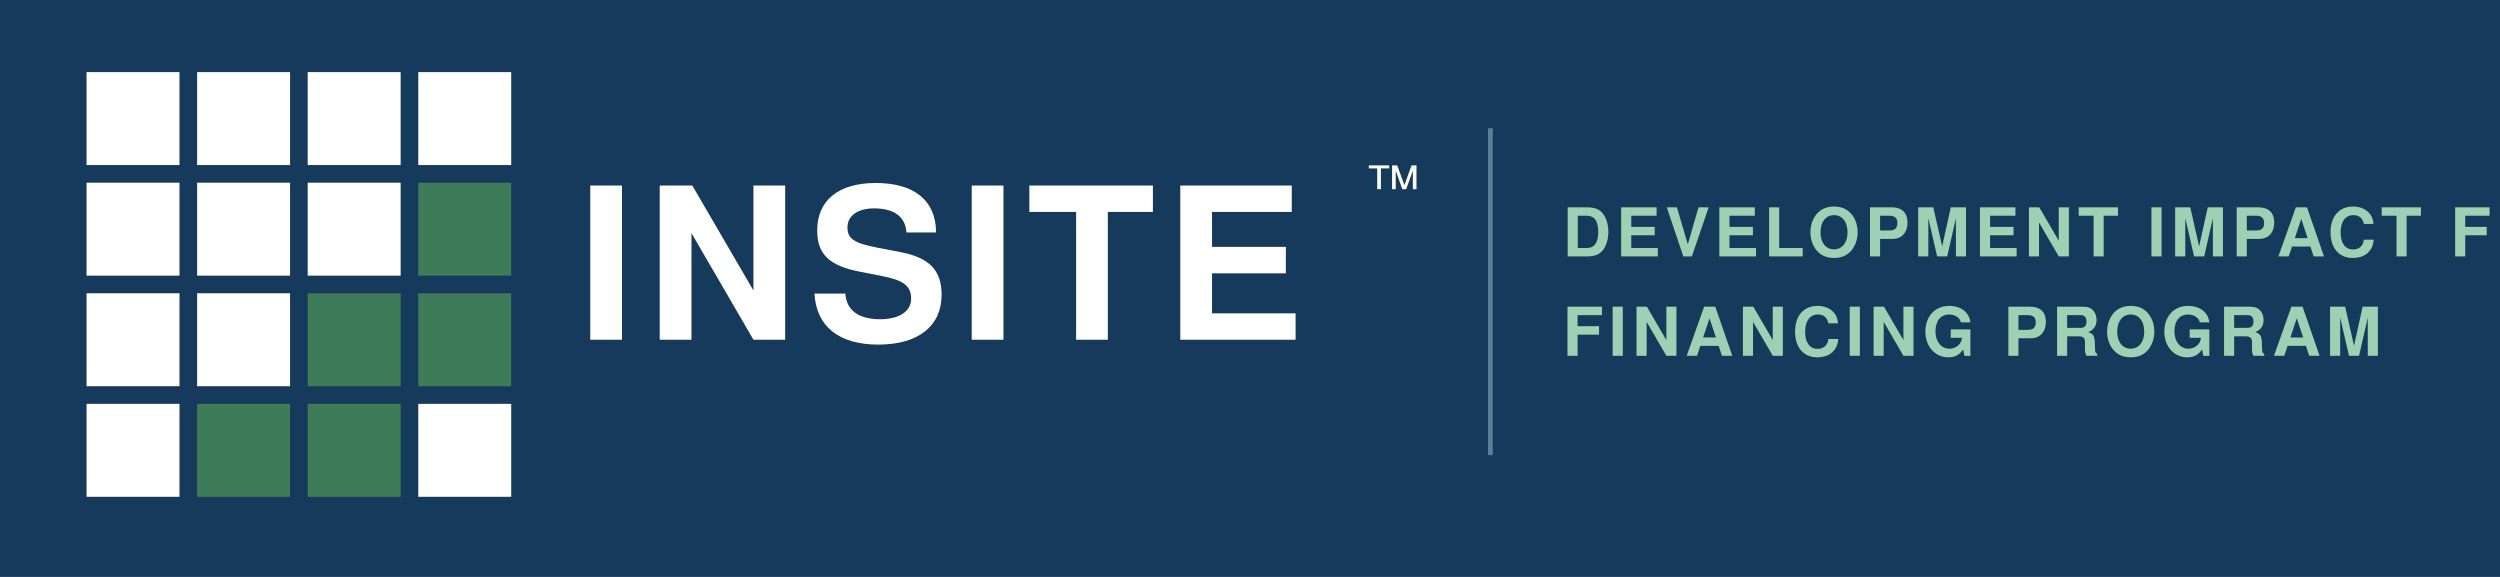
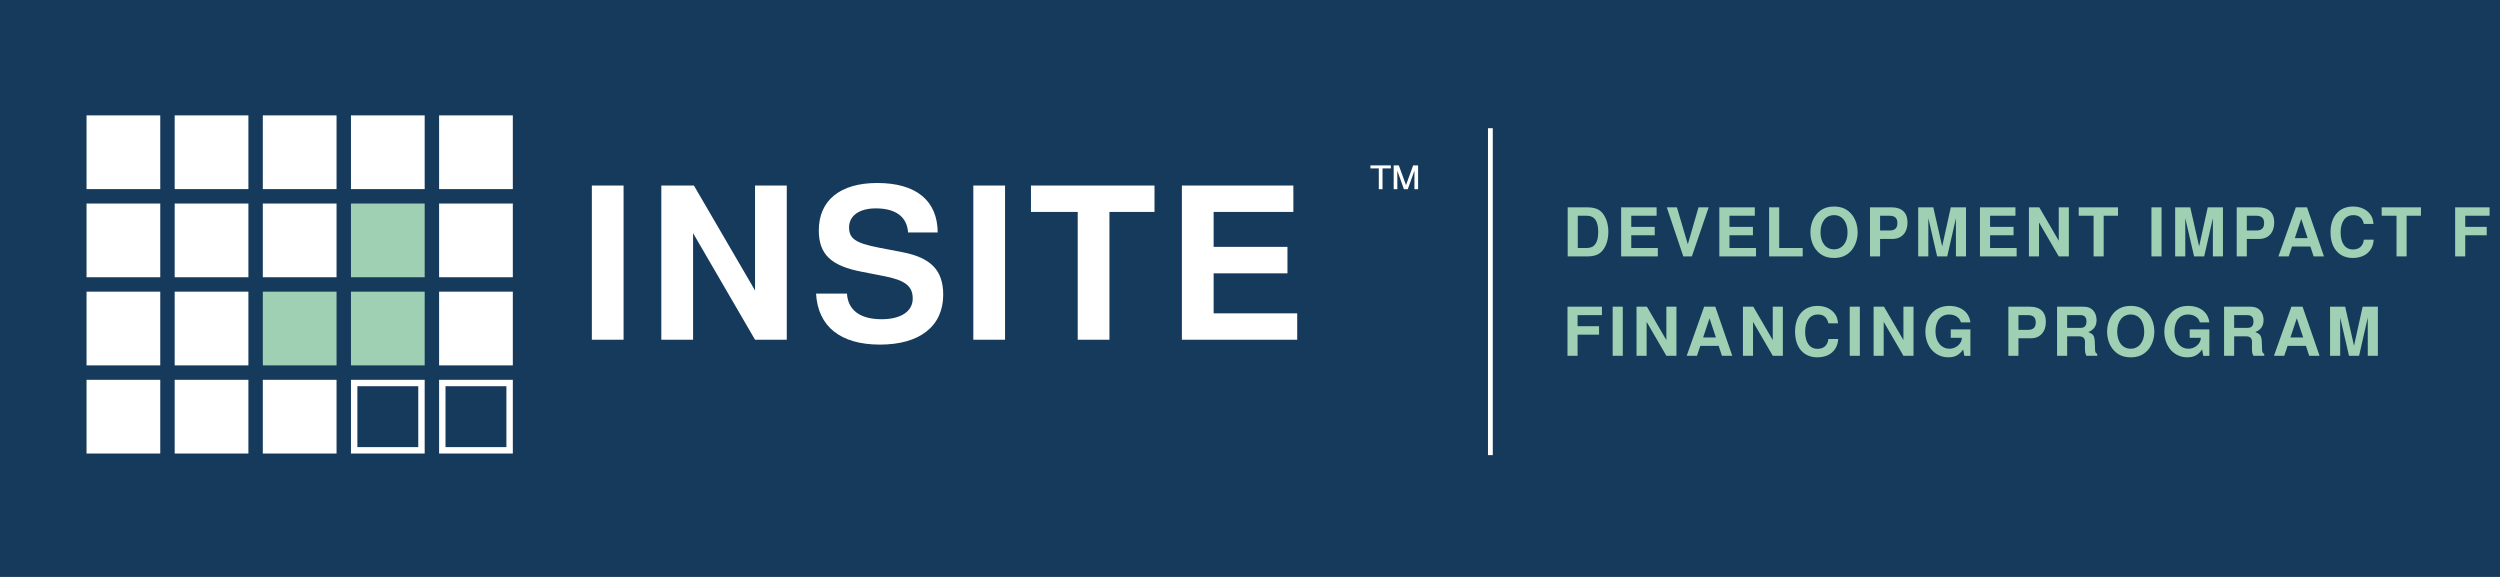
- <svg xmlns="http://www.w3.org/2000/svg" width="1560" height="360" viewBox="0 0 1560 360" font-family="Helvetica,Arial,sans-serif">
+ <svg xmlns="http://www.w3.org/2000/svg" width="1560" height="360" viewBox="0 0 1560 360" font-family="Helvetica,Arial,sans-serif" role="img" aria-label="INSITE Development Impact Fee Financing Program">
  <rect width="1560" height="360" fill="#153A5B" />
-   <rect x="54" y="45" width="58" height="58" fill="white" />
-   <rect x="123" y="45" width="58" height="58" fill="white" />
-   <rect x="192" y="45" width="58" height="58" fill="white" />
-   <rect x="261" y="45" width="58" height="58" fill="white" />
-   <rect x="54" y="114" width="58" height="58" fill="white" />
-   <rect x="123" y="114" width="58" height="58" fill="white" />
-   <rect x="192" y="114" width="58" height="58" fill="white" />
-   <rect x="261" y="114" width="58" height="58" fill="#3E7C59" />
-   <rect x="54" y="183" width="58" height="58" fill="white" />
-   <rect x="123" y="183" width="58" height="58" fill="white" />
-   <rect x="192" y="183" width="58" height="58" fill="#3E7C59" />
-   <rect x="261" y="183" width="58" height="58" fill="#3E7C59" />
-   <rect x="54" y="252" width="58" height="58" fill="white" />
-   <rect x="123" y="252" width="58" height="58" fill="#3E7C59" />
-   <rect x="192" y="252" width="58" height="58" fill="#3E7C59" />
-   <rect x="261" y="252" width="58" height="58" fill="white" />
-   <text x="360" y="212" fill="white" font-size="132" font-weight="bold" letter-spacing="6">INSITE</text>
-   <text x="852" y="128" fill="white" font-size="34">™</text>
-   <line x1="930" y1="80" x2="930" y2="284" stroke="#5c7d9c" stroke-width="3" />
+   <rect x="54" y="72" width="46" height="46" fill="#ffffff" />
+   <rect x="109" y="72" width="46" height="46" fill="#ffffff" />
+   <rect x="164" y="72" width="46" height="46" fill="#ffffff" />
+   <rect x="219" y="72" width="46" height="46" fill="#ffffff" />
+   <rect x="274" y="72" width="46" height="46" fill="#ffffff" />
+   <rect x="54" y="127" width="46" height="46" fill="#ffffff" />
+   <rect x="109" y="127" width="46" height="46" fill="#ffffff" />
+   <rect x="164" y="127" width="46" height="46" fill="#ffffff" />
+   <rect x="219" y="127" width="46" height="46" fill="#9fd0b4" />
+   <rect x="274" y="127" width="46" height="46" fill="#ffffff" />
+   <rect x="54" y="182" width="46" height="46" fill="#ffffff" />
+   <rect x="109" y="182" width="46" height="46" fill="#ffffff" />
+   <rect x="164" y="182" width="46" height="46" fill="#9fd0b4" />
+   <rect x="219" y="182" width="46" height="46" fill="#9fd0b4" />
+   <rect x="274" y="182" width="46" height="46" fill="#ffffff" />
+   <rect x="54" y="237" width="46" height="46" fill="#ffffff" />
+   <rect x="109" y="237" width="46" height="46" fill="#ffffff" />
+   <rect x="164" y="237" width="46" height="46" fill="#ffffff" />
+   <rect x="221" y="239" width="42" height="42" fill="none" stroke="#ffffff" stroke-width="4" />
+   <rect x="276" y="239" width="42" height="42" fill="none" stroke="#ffffff" stroke-width="4" />
+   <text x="361" y="212" fill="#ffffff" font-size="132" font-weight="bold" letter-spacing="6">INSITE</text>
+   <text x="853" y="128" fill="#ffffff" font-size="34">™</text>
+   <line x1="930" y1="80" x2="930" y2="284" stroke="#ffffff" stroke-width="3" />
  <text x="975" y="160" fill="#9fd0b4" font-size="42" letter-spacing="3" font-weight="bold" textLength="550" lengthAdjust="spacingAndGlyphs">DEVELOPMENT IMPACT FEE</text>
  <text x="975" y="222" fill="#9fd0b4" font-size="42" letter-spacing="3" font-weight="bold" textLength="475" lengthAdjust="spacingAndGlyphs">FINANCING PROGRAM</text>
</svg>
